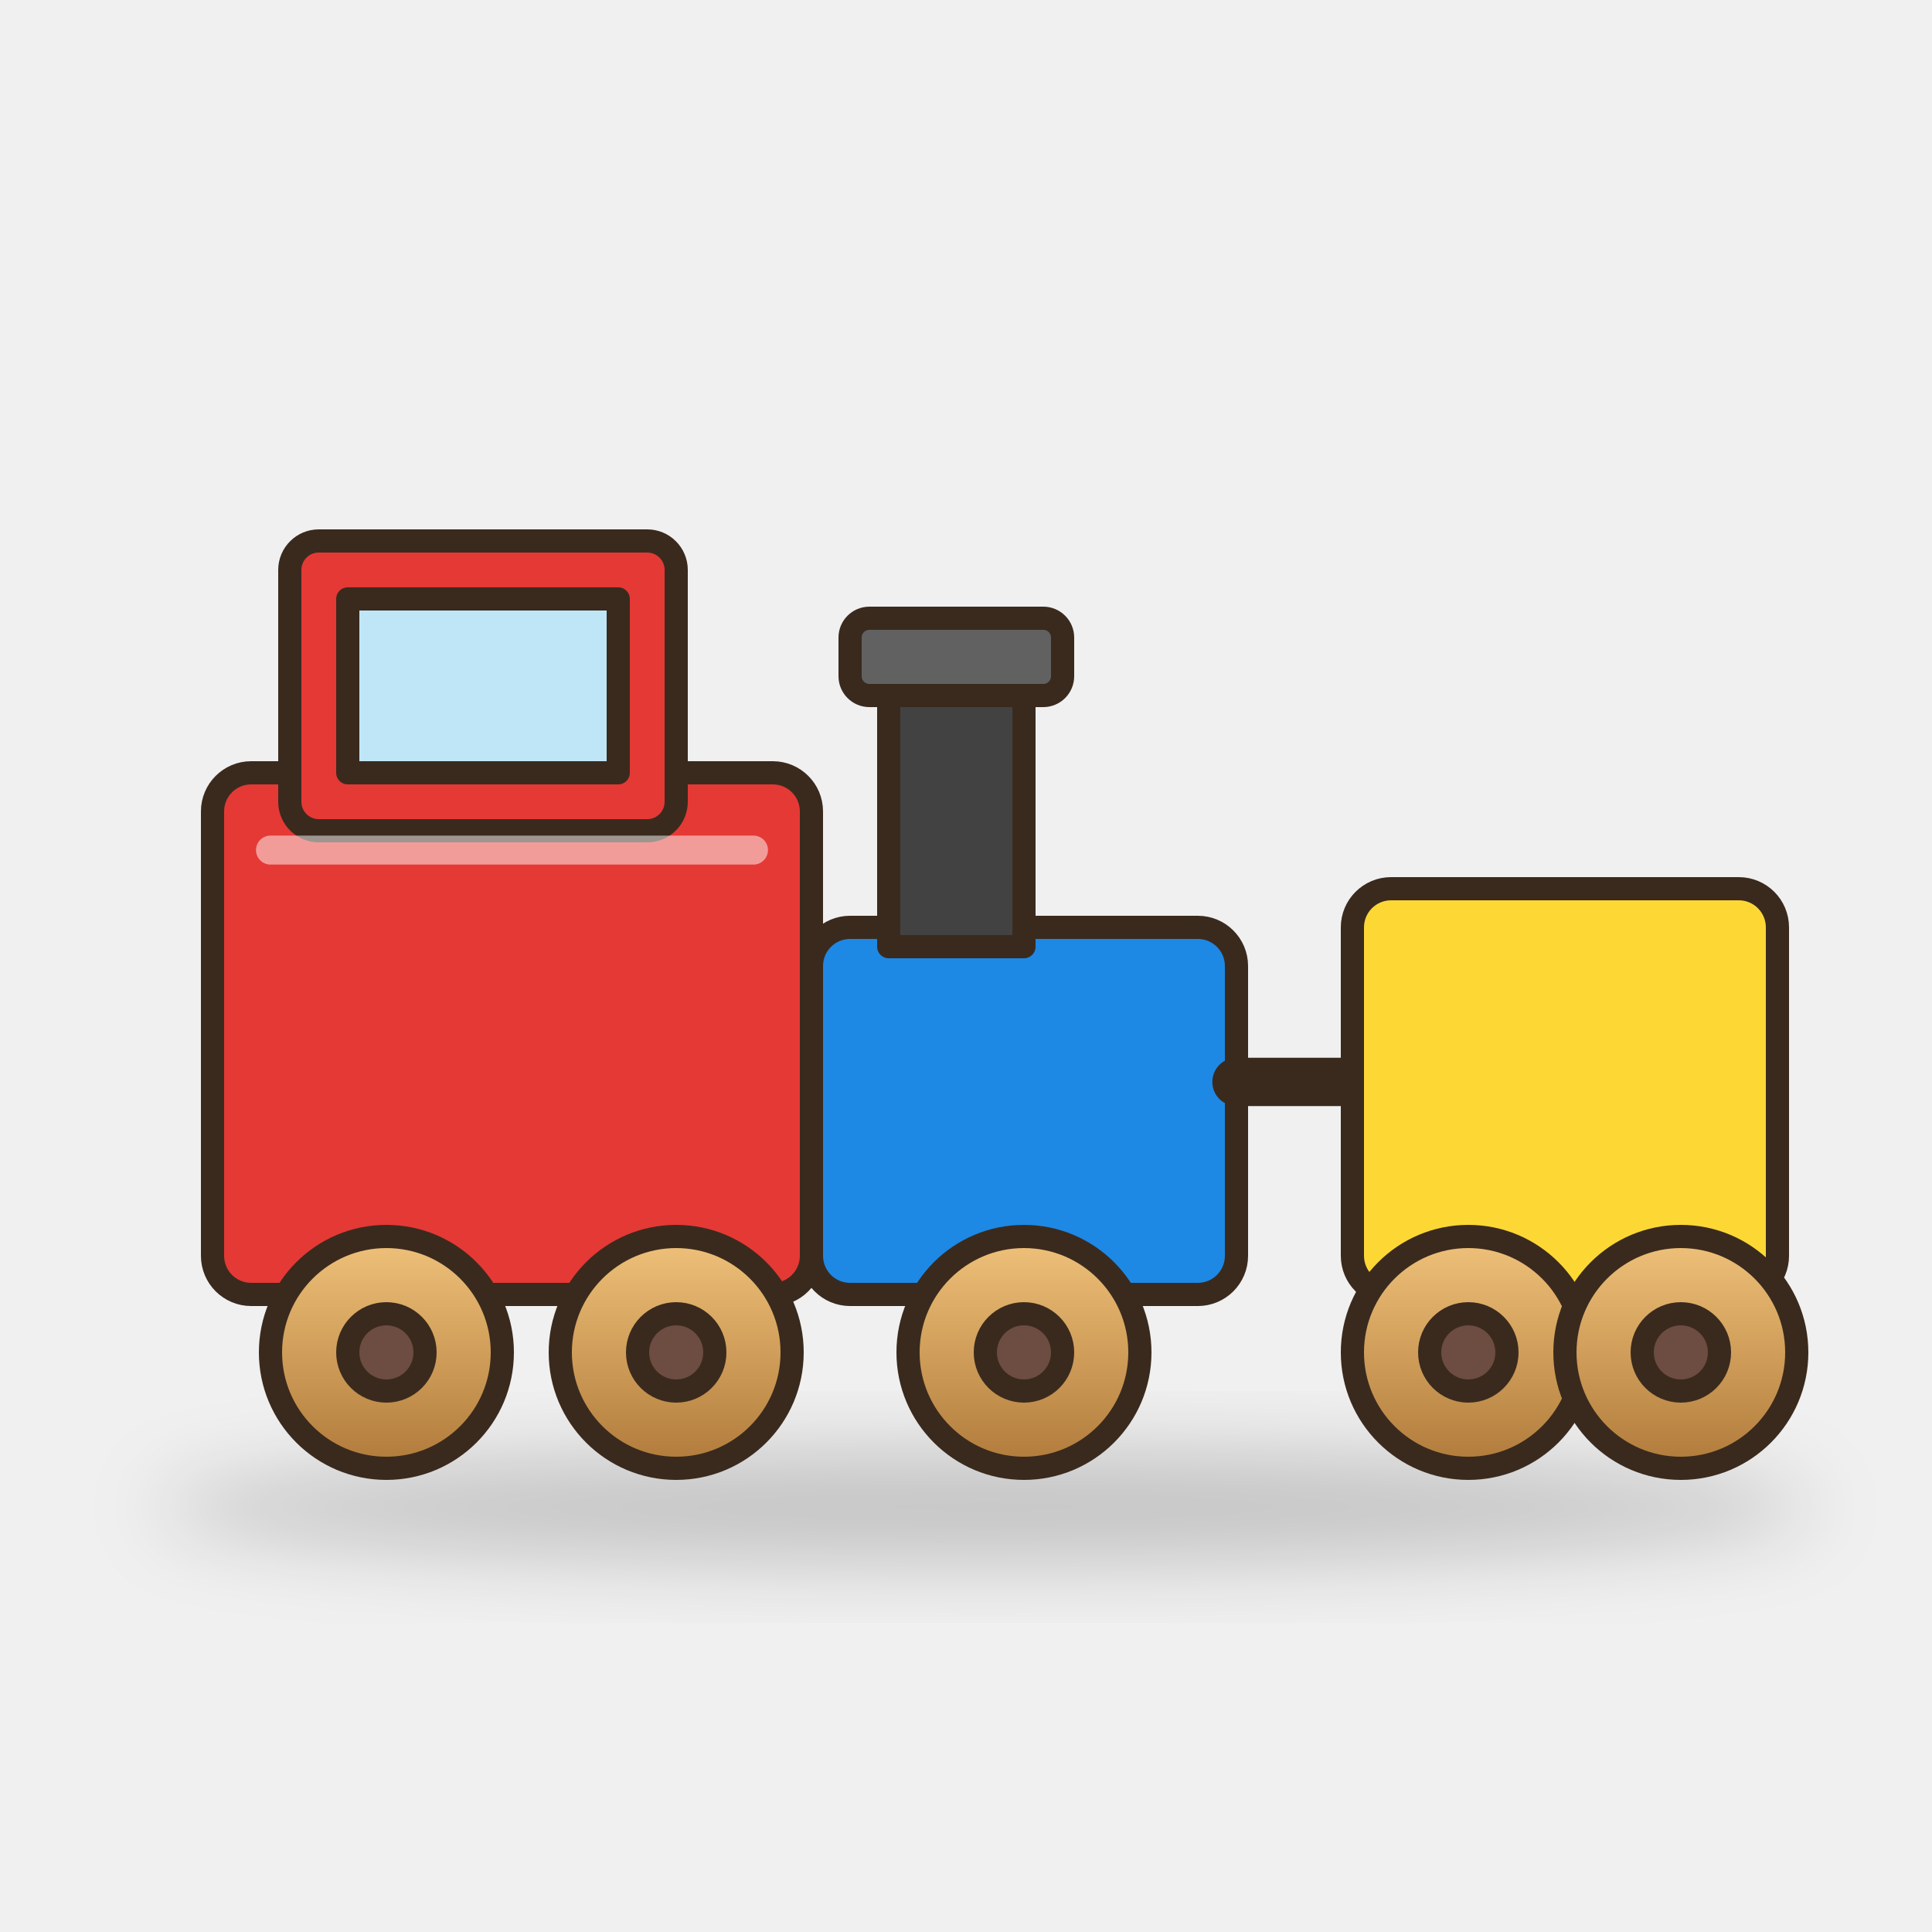
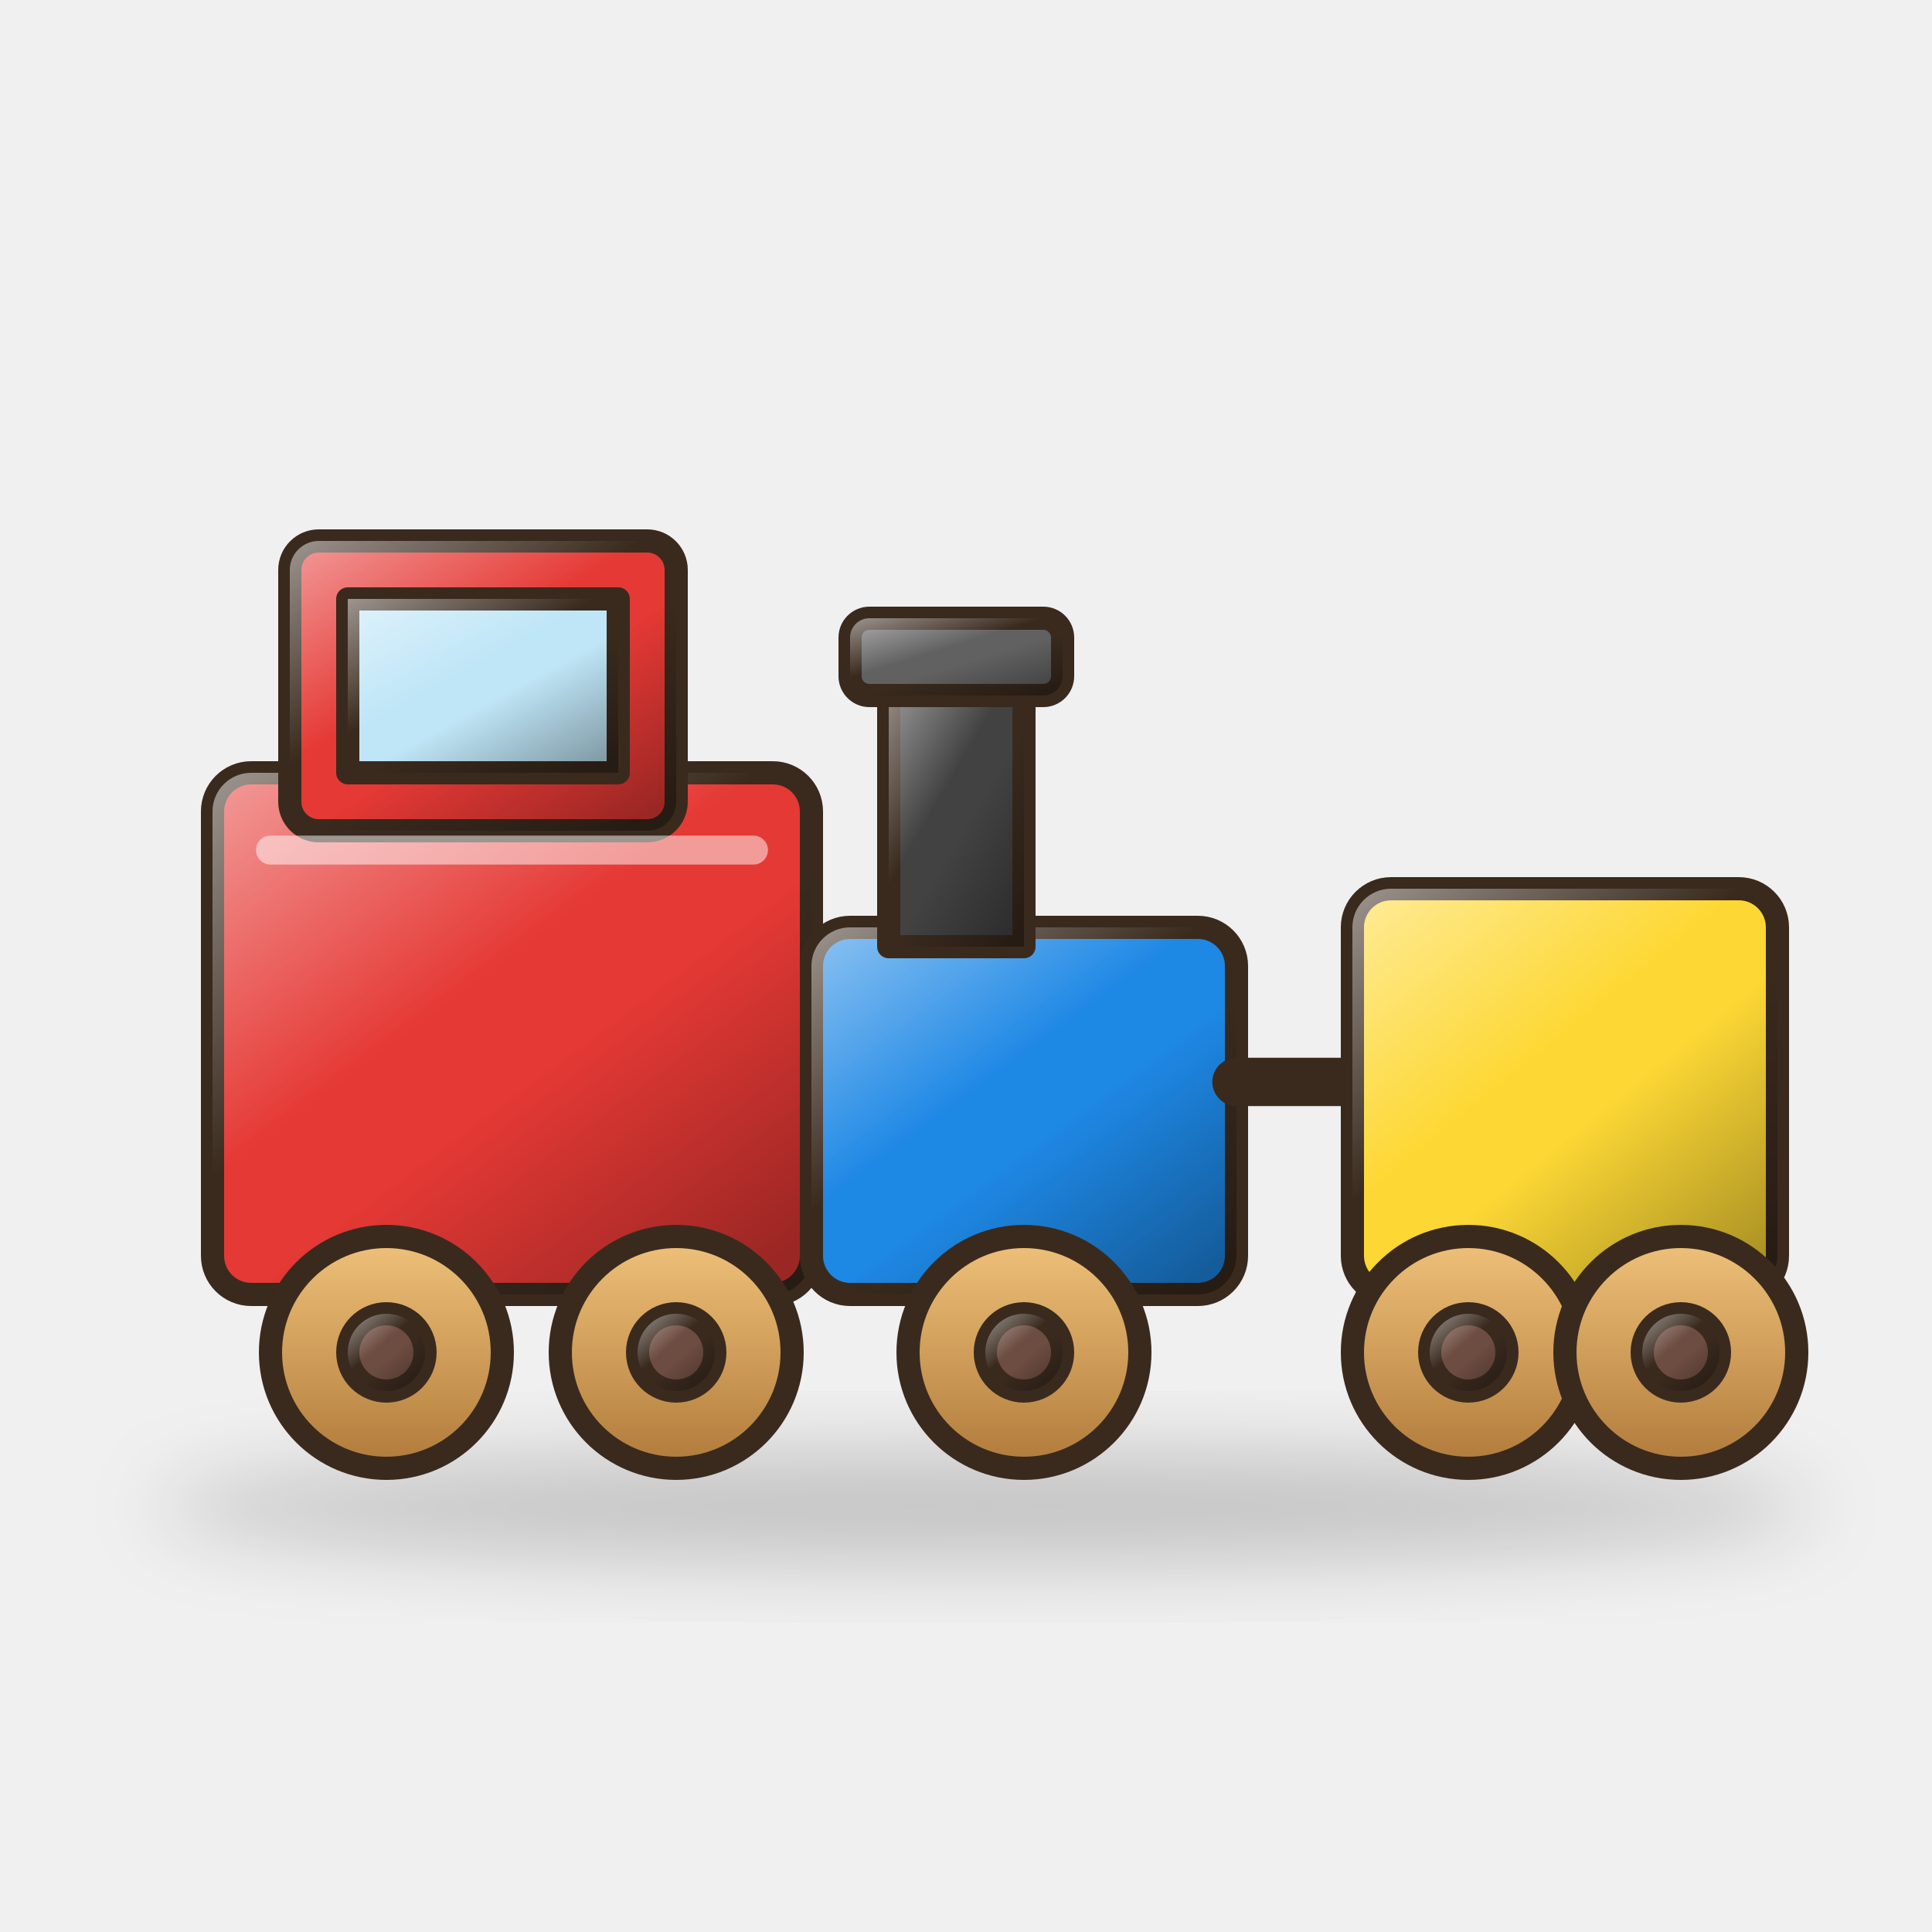
<svg xmlns="http://www.w3.org/2000/svg" width="200" height="200" viewBox="0 0 200 200" role="img" aria-label="Eisenbahn">
  <defs>
    <filter id="weich" x="-50%" y="-50%" width="200%" height="200%">
      <feGaussianBlur stdDeviation="4" />
    </filter>
+     <linearGradient id="licht" x1="0" y1="0" x2=".85" y2="1">
+       <stop offset="0" stop-color="#fff" stop-opacity=".5" />
+       <stop offset=".45" stop-color="#fff" stop-opacity="0" />
+       <stop offset=".6" stop-color="#000" stop-opacity="0" />
+       <stop offset="1" stop-color="#000" stop-opacity=".32" />
+     </linearGradient>
    <linearGradient id="ho" x1="0" y1="0" x2="0" y2="1">
      <stop offset="0" stop-color="#f0c27a" />
      <stop offset="1" stop-color="#b07a3a" />
    </linearGradient>
  </defs>
  <ellipse cx="102" cy="156" rx="86" ry="6" fill="#000" opacity=".18" filter="url(#weich)" />
  <g stroke="#3a2a1e" stroke-width="2.4" stroke-linejoin="round" stroke-linecap="round">
    <rect x="22" y="80" width="62" height="54" rx="4" fill="#e53935" />
+     <rect x="22" y="80" width="62" height="54" rx="4" fill="url(#licht)" stroke="none" />
    <rect x="30" y="56" width="40" height="30" rx="3" fill="#e53935" />
+     <rect x="30" y="56" width="40" height="30" rx="3" fill="url(#licht)" stroke="none" />
    <rect x="36" y="62" width="28" height="18" fill="#bfe6f7" />
+     <rect x="36" y="62" width="28" height="18" fill="url(#licht)" stroke="none" />
    <rect x="84" y="96" width="44" height="38" rx="4" fill="#1e88e5" />
+     <rect x="84" y="96" width="44" height="38" rx="4" fill="url(#licht)" stroke="none" />
    <rect x="92" y="70" width="14" height="28" fill="#424242" />
+     <rect x="92" y="70" width="14" height="28" fill="url(#licht)" stroke="none" />
    <rect x="88" y="64" width="22" height="8" rx="2" fill="#616161" />
+     <rect x="88" y="64" width="22" height="8" rx="2" fill="url(#licht)" stroke="none" />
    <path d="M128 112 L140 112" stroke-width="5" />
    <rect x="140" y="92" width="44" height="42" rx="4" fill="#fdd835" />
+     <rect x="140" y="92" width="44" height="42" rx="4" fill="url(#licht)" stroke="none" />
    <circle cx="40" cy="140" r="12" fill="url(#ho)" />
    <circle cx="40" cy="140" r="4" fill="#6d4c41" />
+     <circle cx="40" cy="140" r="4" fill="url(#licht)" stroke="none" />
    <circle cx="70" cy="140" r="12" fill="url(#ho)" />
    <circle cx="70" cy="140" r="4" fill="#6d4c41" />
+     <circle cx="70" cy="140" r="4" fill="url(#licht)" stroke="none" />
    <circle cx="106" cy="140" r="12" fill="url(#ho)" />
    <circle cx="106" cy="140" r="4" fill="#6d4c41" />
+     <circle cx="106" cy="140" r="4" fill="url(#licht)" stroke="none" />
    <circle cx="152" cy="140" r="12" fill="url(#ho)" />
    <circle cx="152" cy="140" r="4" fill="#6d4c41" />
+     <circle cx="152" cy="140" r="4" fill="url(#licht)" stroke="none" />
    <circle cx="174" cy="140" r="12" fill="url(#ho)" />
    <circle cx="174" cy="140" r="4" fill="#6d4c41" />
+     <circle cx="174" cy="140" r="4" fill="url(#licht)" stroke="none" />
    <path d="M28 88 L78 88" fill="none" stroke="#fff" stroke-width="3" opacity="0.5" />
  </g>
</svg>
